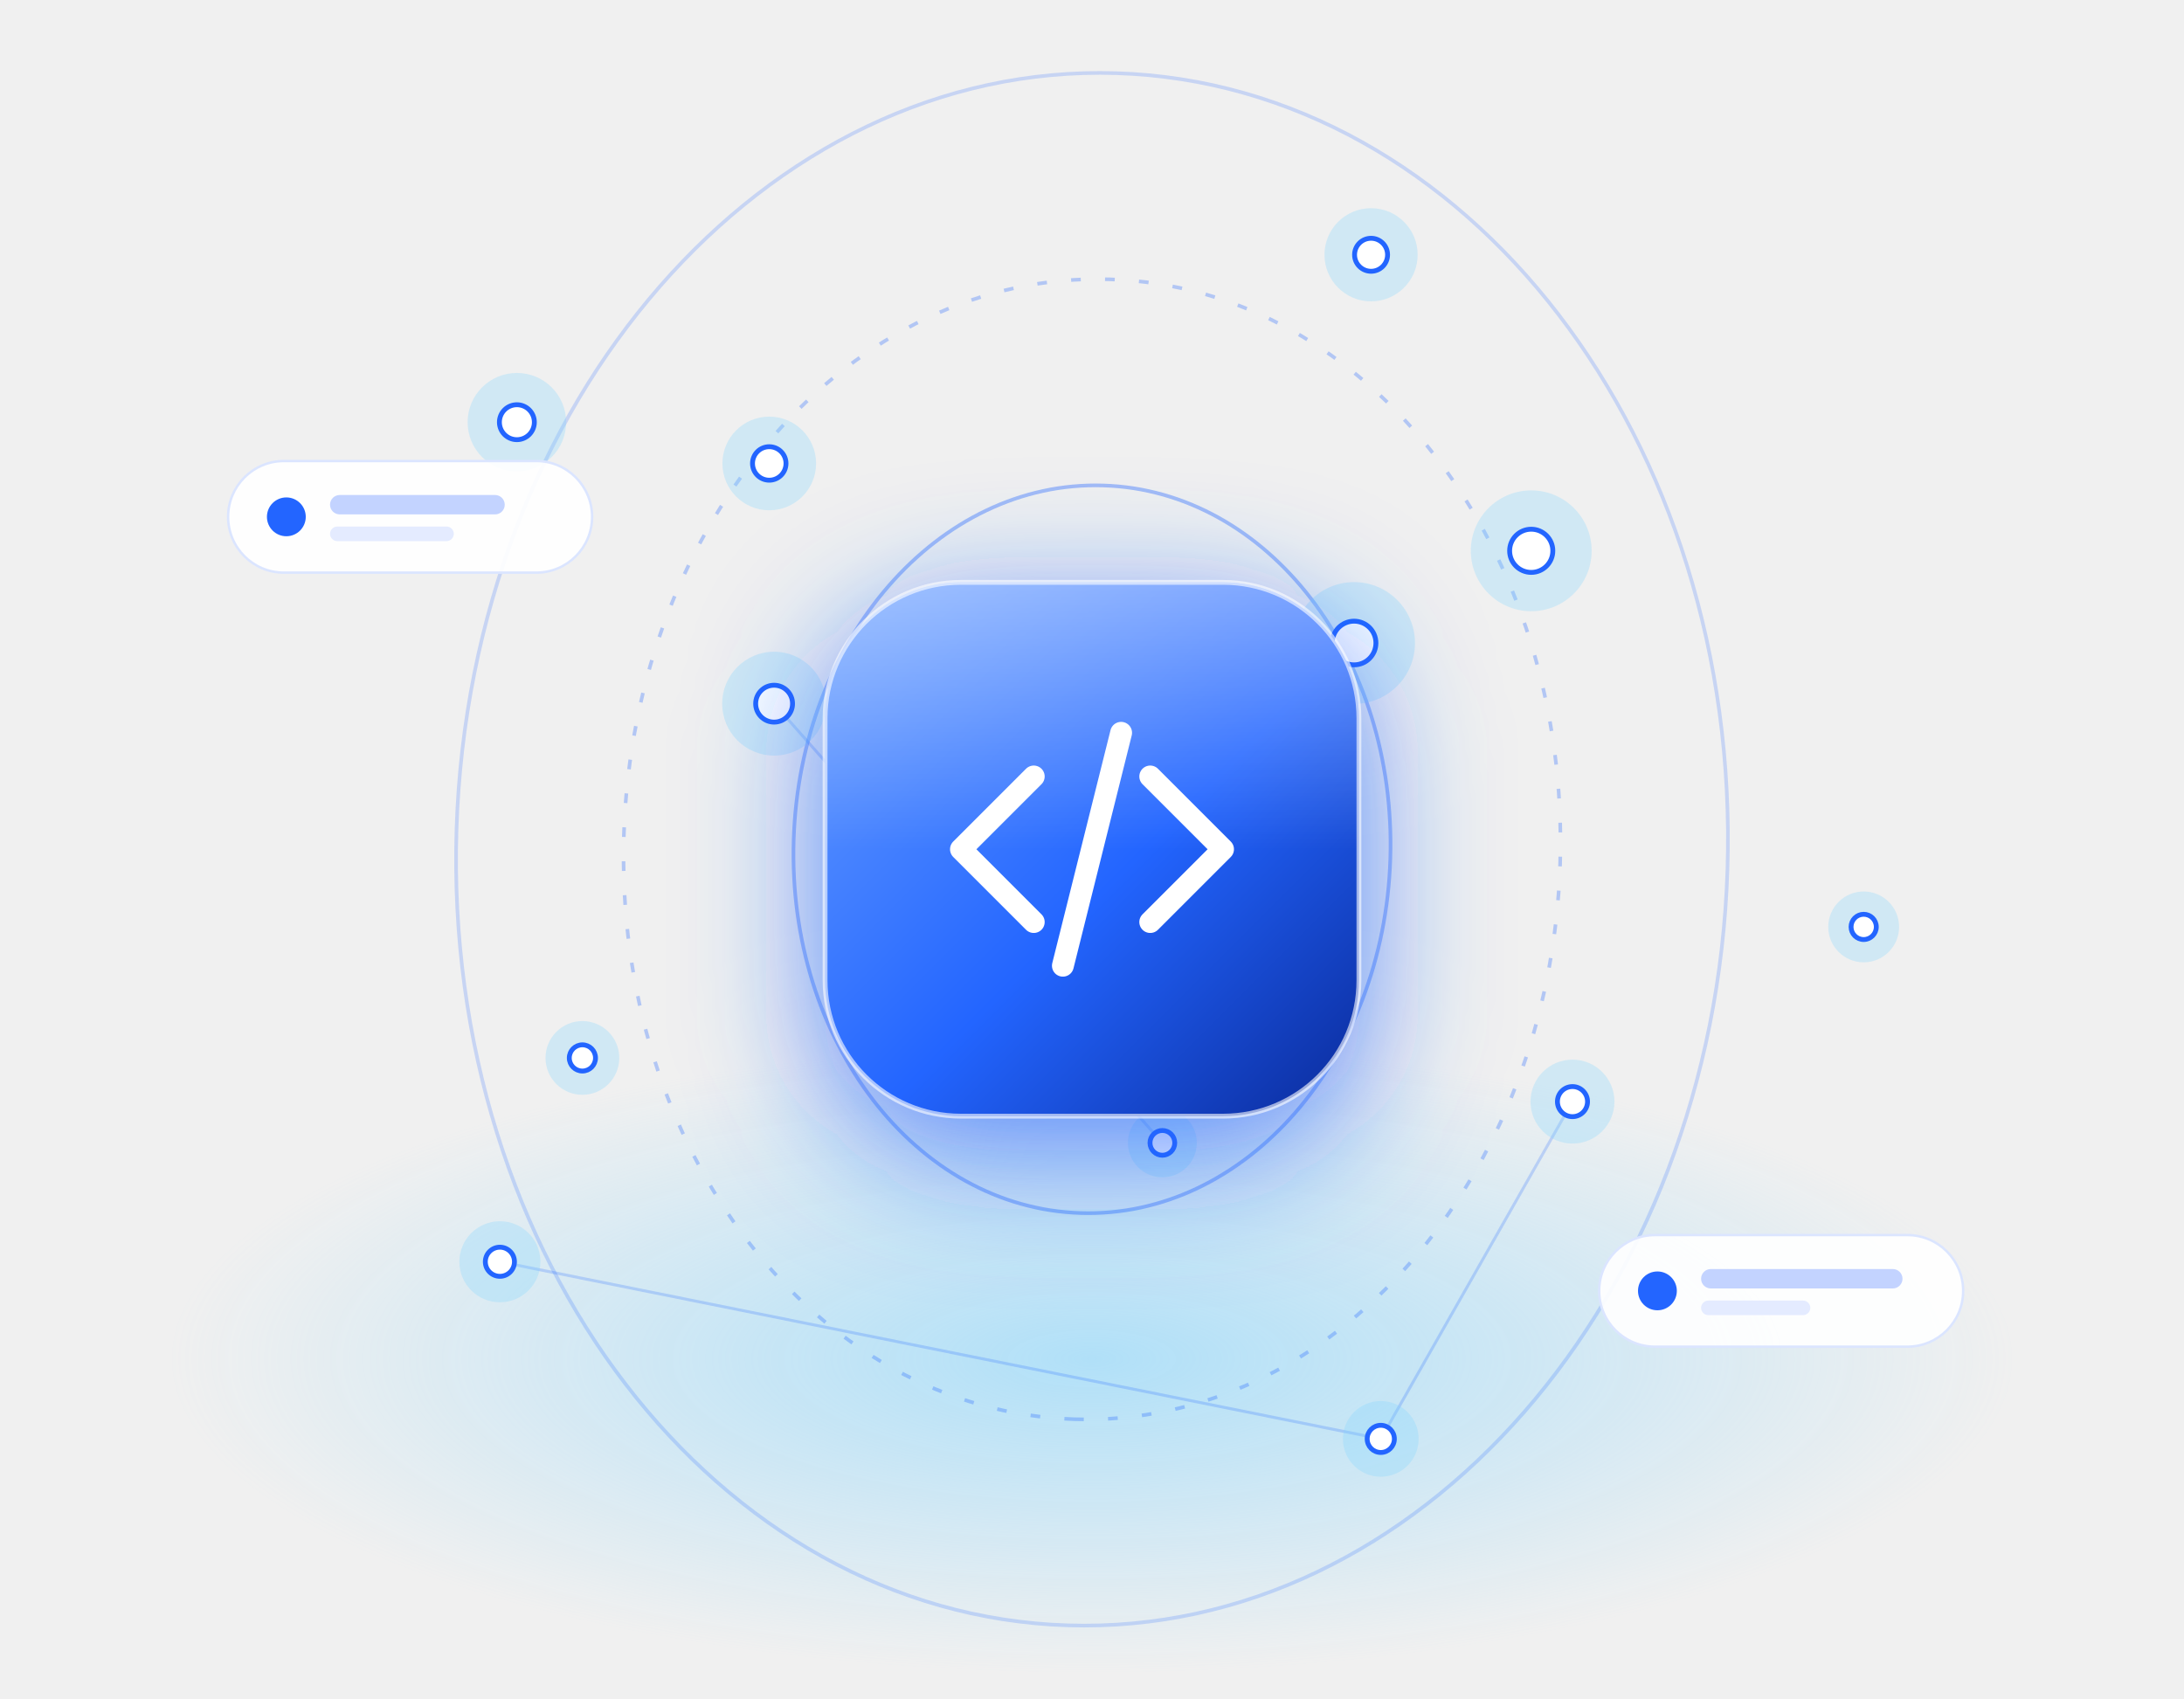
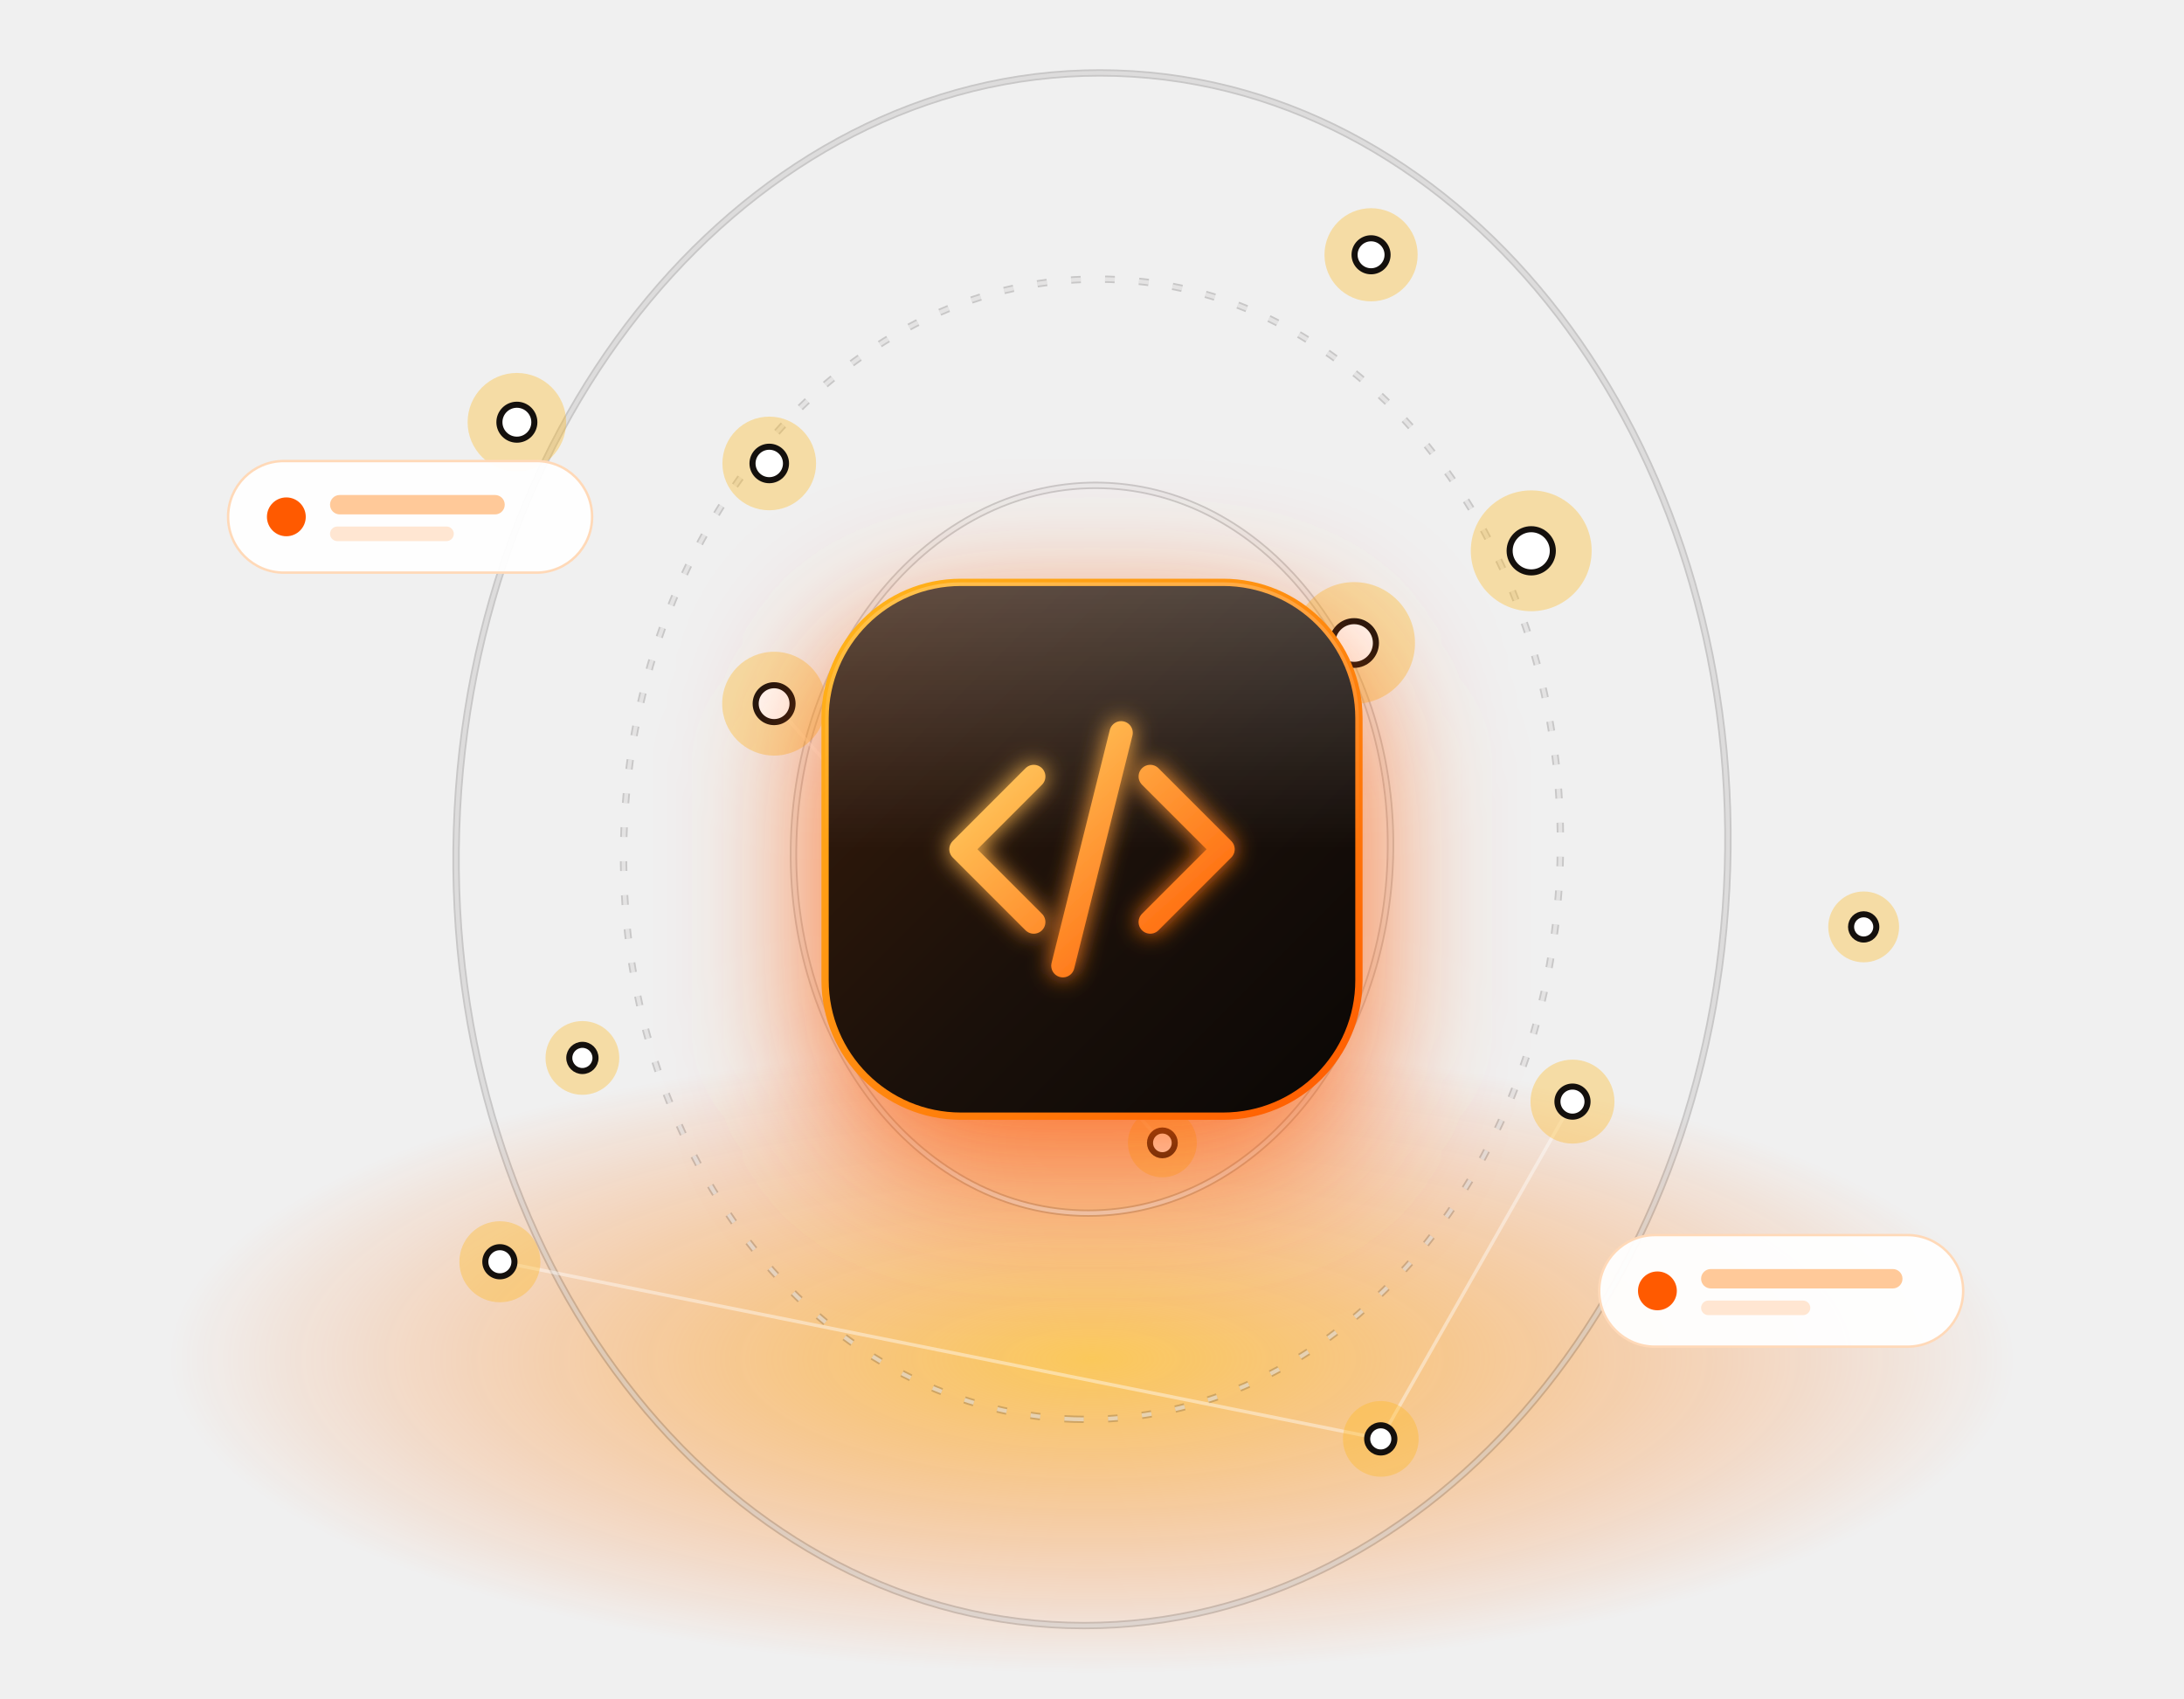
<svg xmlns="http://www.w3.org/2000/svg" viewBox="0 0 900 700" width="900" height="700" fill="none">
  <defs>
    <radialGradient id="glow" cx="50%" cy="50%" r="50%">
-       <stop offset="0%" stop-color="#7dd3ff" stop-opacity=".55" />
-       <stop offset="100%" stop-color="#7dd3ff" stop-opacity="0" />
+       <stop offset="0%" stop-color="#FFB81C" stop-opacity=".7" />
+       <stop offset="100%" stop-color="#FF5A00" stop-opacity="0" />
    </radialGradient>
    <linearGradient id="tile" x1="0" y1="0" x2="1" y2="1">
-       <stop offset="0%" stop-color="#6aa0ff" />
-       <stop offset="55%" stop-color="#2365ff" />
-       <stop offset="100%" stop-color="#0a2a9a" />
+       <stop offset="0%" stop-color="#3A1D0B" />
+       <stop offset="55%" stop-color="#1A100A" />
+       <stop offset="100%" stop-color="#0A0705" />
+     </linearGradient>
+     <linearGradient id="edge" x1="0" y1="0" x2="1" y2="1">
+       <stop offset="0%" stop-color="#FFB81C" />
+       <stop offset="100%" stop-color="#FF5A00" />
+     </linearGradient>
+     <linearGradient id="ico" x1="0" y1="0" x2="1" y2="1">
+       <stop offset="0%" stop-color="#FFD76A" />
+       <stop offset="100%" stop-color="#FF5A00" />
    </linearGradient>
    <linearGradient id="shine" x1="0" y1="0" x2="0" y2="1">
-       <stop offset="0%" stop-color="#fff" stop-opacity=".38" />
+       <stop offset="0%" stop-color="#fff" stop-opacity=".22" />
      <stop offset="100%" stop-color="#fff" stop-opacity="0" />
    </linearGradient>
    <filter id="blur" x="-50%" y="-50%" width="200%" height="200%">
-       <feGaussianBlur stdDeviation="28" />
+       <feGaussianBlur stdDeviation="30" />
    </filter>
-     <filter id="soft" x="-50%" y="-50%" width="200%" height="200%">
-       <feGaussianBlur stdDeviation="4" />
+     <filter id="iglow" x="-30%" y="-30%" width="160%" height="160%">
+       <feGaussianBlur stdDeviation="0.8" result="b" />
+       <feMerge>
+         <feMergeNode in="b" />
+         <feMergeNode in="SourceGraphic" />
+       </feMerge>
    </filter>
    <clipPath id="clip">
      <rect x="340" y="240" width="220" height="220" rx="56" />
    </clipPath>
  </defs>
  <ellipse cx="450" cy="560" rx="380" ry="130" fill="url(#glow)" />
  <g transform="rotate(91.8 450 350)">
-     <ellipse cx="450" cy="350" rx="150" ry="123" stroke="#2365ff" stroke-opacity=".38" stroke-width="1.5" />
-     <ellipse cx="450" cy="350" rx="235" ry="193" stroke="#2365ff" stroke-opacity=".3" stroke-width="1.5" stroke-dasharray="4 10" />
-     <ellipse cx="450" cy="350" rx="320" ry="262" stroke="#2365ff" stroke-opacity=".2" stroke-width="1.5" />
+     <ellipse cx="450" cy="350" rx="150" ry="123" stroke="#14100D" stroke-opacity=".18" stroke-width="3" />
+     <ellipse cx="450" cy="350" rx="150" ry="123" stroke="#fff" stroke-opacity="0.6" stroke-width="1.6" />
+     <ellipse cx="450" cy="350" rx="235" ry="193" stroke="#14100D" stroke-opacity=".18" stroke-width="3" stroke-dasharray="4 10" />
+     <ellipse cx="450" cy="350" rx="235" ry="193" stroke="#fff" stroke-opacity="0.5" stroke-width="1.6" stroke-dasharray="4 10" />
+     <ellipse cx="450" cy="350" rx="320" ry="262" stroke="#14100D" stroke-opacity=".18" stroke-width="3" />
+     <ellipse cx="450" cy="350" rx="320" ry="262" stroke="#fff" stroke-opacity="0.38" stroke-width="1.6" />
  </g>
-   <line x1="479" y1="471" x2="319" y2="290" stroke="#2365ff" stroke-opacity=".22" stroke-width="1.2" />
-   <line x1="648" y1="454" x2="569" y2="593" stroke="#2365ff" stroke-opacity=".22" stroke-width="1.2" />
-   <line x1="569" y1="593" x2="206" y2="520" stroke="#2365ff" stroke-opacity=".22" stroke-width="1.2" />
-   <circle cx="558" cy="265" r="25.1" fill="#7dd3ff" fill-opacity=".28" />
-   <circle cx="558" cy="265" r="9.0" fill="#fff" stroke="#2365ff" stroke-width="2" />
-   <circle cx="479" cy="471" r="14.2" fill="#7dd3ff" fill-opacity=".28" />
-   <circle cx="479" cy="471" r="5.1" fill="#fff" stroke="#2365ff" stroke-width="2" />
-   <circle cx="319" cy="290" r="21.4" fill="#7dd3ff" fill-opacity=".28" />
-   <circle cx="319" cy="290" r="7.6" fill="#fff" stroke="#2365ff" stroke-width="2" />
-   <circle cx="240" cy="436" r="15.2" fill="#7dd3ff" fill-opacity=".28" />
-   <circle cx="240" cy="436" r="5.4" fill="#fff" stroke="#2365ff" stroke-width="2" />
-   <circle cx="317" cy="191" r="19.3" fill="#7dd3ff" fill-opacity=".28" />
-   <circle cx="317" cy="191" r="6.9" fill="#fff" stroke="#2365ff" stroke-width="2" />
-   <circle cx="631" cy="227" r="24.9" fill="#7dd3ff" fill-opacity=".28" />
-   <circle cx="631" cy="227" r="8.9" fill="#fff" stroke="#2365ff" stroke-width="2" />
-   <circle cx="648" cy="454" r="17.3" fill="#7dd3ff" fill-opacity=".28" />
-   <circle cx="648" cy="454" r="6.2" fill="#fff" stroke="#2365ff" stroke-width="2" />
-   <circle cx="569" cy="593" r="15.6" fill="#7dd3ff" fill-opacity=".28" />
-   <circle cx="569" cy="593" r="5.6" fill="#fff" stroke="#2365ff" stroke-width="2" />
-   <circle cx="206" cy="520" r="16.7" fill="#7dd3ff" fill-opacity=".28" />
-   <circle cx="206" cy="520" r="6.0" fill="#fff" stroke="#2365ff" stroke-width="2" />
-   <circle cx="213" cy="174" r="20.3" fill="#7dd3ff" fill-opacity=".28" />
-   <circle cx="213" cy="174" r="7.2" fill="#fff" stroke="#2365ff" stroke-width="2" />
-   <circle cx="565" cy="105" r="19.2" fill="#7dd3ff" fill-opacity=".28" />
-   <circle cx="565" cy="105" r="6.8" fill="#fff" stroke="#2365ff" stroke-width="2" />
-   <circle cx="768" cy="382" r="14.6" fill="#7dd3ff" fill-opacity=".28" />
-   <circle cx="768" cy="382" r="5.2" fill="#fff" stroke="#2365ff" stroke-width="2" />
-   <rect x="340" y="254" width="220" height="220" rx="56" fill="#2365ff" fill-opacity=".75" filter="url(#blur)" />
-   <rect x="340" y="240" width="220" height="220" rx="56" fill="url(#tile)" stroke="#fff" stroke-opacity=".6" stroke-width="2" />
+   <line x1="479" y1="471" x2="319" y2="290" stroke="#fff" stroke-opacity=".42" stroke-width="1.4" />
+   <line x1="648" y1="454" x2="569" y2="593" stroke="#fff" stroke-opacity=".42" stroke-width="1.4" />
+   <line x1="569" y1="593" x2="206" y2="520" stroke="#fff" stroke-opacity=".42" stroke-width="1.4" />
+   <circle cx="558" cy="265" r="25.1" fill="#FFB81C" fill-opacity=".35" />
+   <circle cx="558" cy="265" r="9.0" fill="#fff" stroke="#14100D" stroke-width="2.5" />
+   <circle cx="479" cy="471" r="14.2" fill="#FFB81C" fill-opacity=".35" />
+   <circle cx="479" cy="471" r="5.1" fill="#fff" stroke="#14100D" stroke-width="2.5" />
+   <circle cx="319" cy="290" r="21.4" fill="#FFB81C" fill-opacity=".35" />
+   <circle cx="319" cy="290" r="7.6" fill="#fff" stroke="#14100D" stroke-width="2.5" />
+   <circle cx="240" cy="436" r="15.2" fill="#FFB81C" fill-opacity=".35" />
+   <circle cx="240" cy="436" r="5.4" fill="#fff" stroke="#14100D" stroke-width="2.5" />
+   <circle cx="317" cy="191" r="19.3" fill="#FFB81C" fill-opacity=".35" />
+   <circle cx="317" cy="191" r="6.9" fill="#fff" stroke="#14100D" stroke-width="2.5" />
+   <circle cx="631" cy="227" r="24.9" fill="#FFB81C" fill-opacity=".35" />
+   <circle cx="631" cy="227" r="8.9" fill="#fff" stroke="#14100D" stroke-width="2.5" />
+   <circle cx="648" cy="454" r="17.3" fill="#FFB81C" fill-opacity=".35" />
+   <circle cx="648" cy="454" r="6.2" fill="#fff" stroke="#14100D" stroke-width="2.5" />
+   <circle cx="569" cy="593" r="15.6" fill="#FFB81C" fill-opacity=".35" />
+   <circle cx="569" cy="593" r="5.6" fill="#fff" stroke="#14100D" stroke-width="2.5" />
+   <circle cx="206" cy="520" r="16.7" fill="#FFB81C" fill-opacity=".35" />
+   <circle cx="206" cy="520" r="6.0" fill="#fff" stroke="#14100D" stroke-width="2.5" />
+   <circle cx="213" cy="174" r="20.3" fill="#FFB81C" fill-opacity=".35" />
+   <circle cx="213" cy="174" r="7.2" fill="#fff" stroke="#14100D" stroke-width="2.5" />
+   <circle cx="565" cy="105" r="19.2" fill="#FFB81C" fill-opacity=".35" />
+   <circle cx="565" cy="105" r="6.8" fill="#fff" stroke="#14100D" stroke-width="2.5" />
+   <circle cx="768" cy="382" r="14.6" fill="#FFB81C" fill-opacity=".35" />
+   <circle cx="768" cy="382" r="5.2" fill="#fff" stroke="#14100D" stroke-width="2.5" />
+   <rect x="340" y="260" width="220" height="220" rx="56" fill="#FF5A00" fill-opacity=".85" filter="url(#blur)" />
+   <rect x="340" y="240" width="220" height="220" rx="56" fill="url(#tile)" stroke="url(#edge)" stroke-width="3" />
  <g clip-path="url(#clip)">
    <rect x="340" y="240" width="220" height="110" fill="url(#shine)" />
  </g>
-   <g transform="translate(378 278) scale(6)" stroke="#fff" stroke-width="1.5" stroke-linecap="round" stroke-linejoin="round">
+   <g transform="translate(378 278) scale(6)" stroke="url(#ico)" stroke-width="1.6" stroke-linecap="round" stroke-linejoin="round" filter="url(#iglow)">
    <path d="M8 7l-5 5 5 5M16 7l5 5-5 5M14 4l-4 16" />
  </g>
  <g transform="translate(94 190)">
-     <rect width="150" height="46" rx="23" fill="#fff" fill-opacity=".92" stroke="#dbe5ff" />
-     <circle cx="24" cy="23" r="8" fill="#2365ff" />
-     <rect x="42" y="14" width="72" height="8" rx="4" fill="#c3d3ff" />
-     <rect x="42" y="27" width="51" height="6" rx="3" fill="#e4ebff" />
+     <rect width="150" height="46" rx="23" fill="#fff" fill-opacity=".95" stroke="#FFD9B8" />
+     <circle cx="24" cy="23" r="8" fill="#FF5A00" />
+     <rect x="42" y="14" width="72" height="8" rx="4" fill="#FFC999" />
+     <rect x="42" y="27" width="51" height="6" rx="3" fill="#FFE6D2" />
  </g>
  <g transform="translate(659 509)">
-     <rect width="150" height="46" rx="23" fill="#fff" fill-opacity=".92" stroke="#dbe5ff" />
-     <circle cx="24" cy="23" r="8" fill="#2365ff" />
-     <rect x="42" y="14" width="83" height="8" rx="4" fill="#c3d3ff" />
-     <rect x="42" y="27" width="45" height="6" rx="3" fill="#e4ebff" />
+     <rect width="150" height="46" rx="23" fill="#fff" fill-opacity=".95" stroke="#FFD9B8" />
+     <circle cx="24" cy="23" r="8" fill="#FF5A00" />
+     <rect x="42" y="14" width="83" height="8" rx="4" fill="#FFC999" />
+     <rect x="42" y="27" width="45" height="6" rx="3" fill="#FFE6D2" />
  </g>
</svg>
